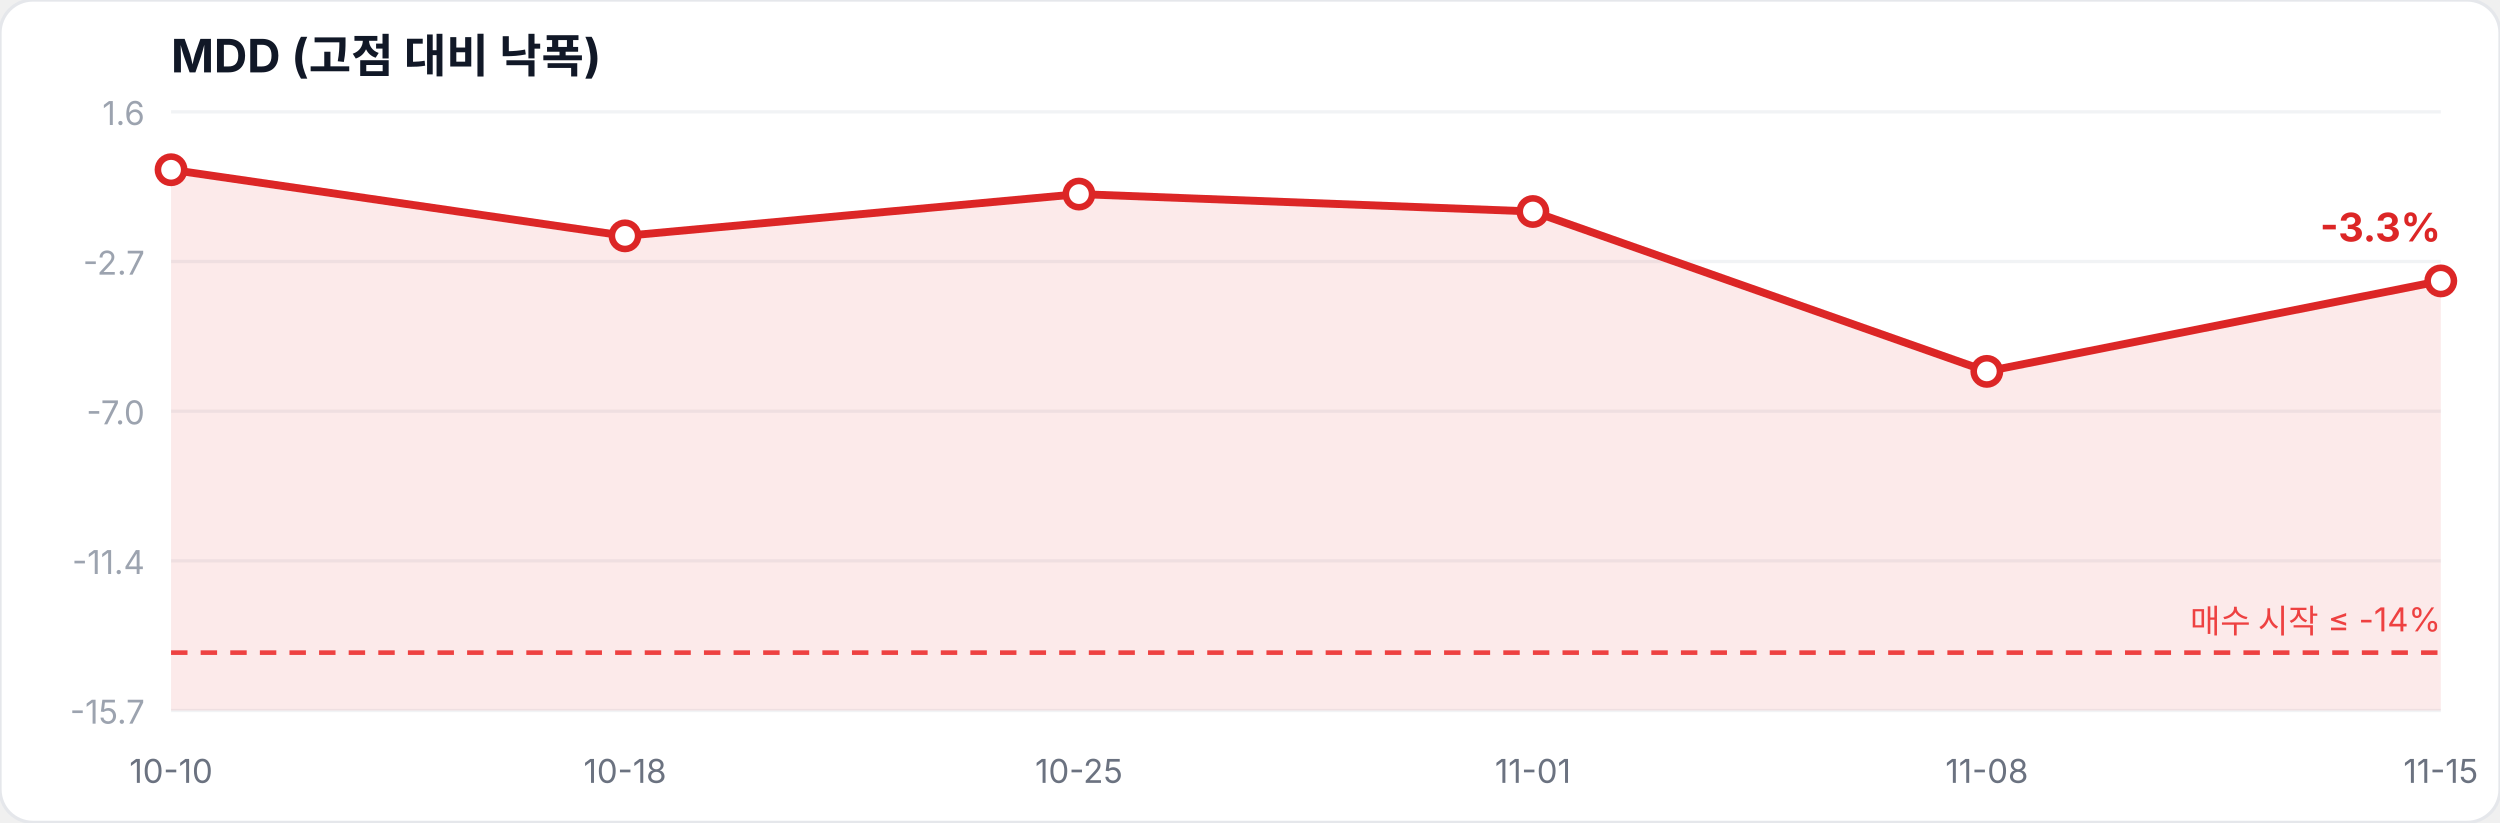
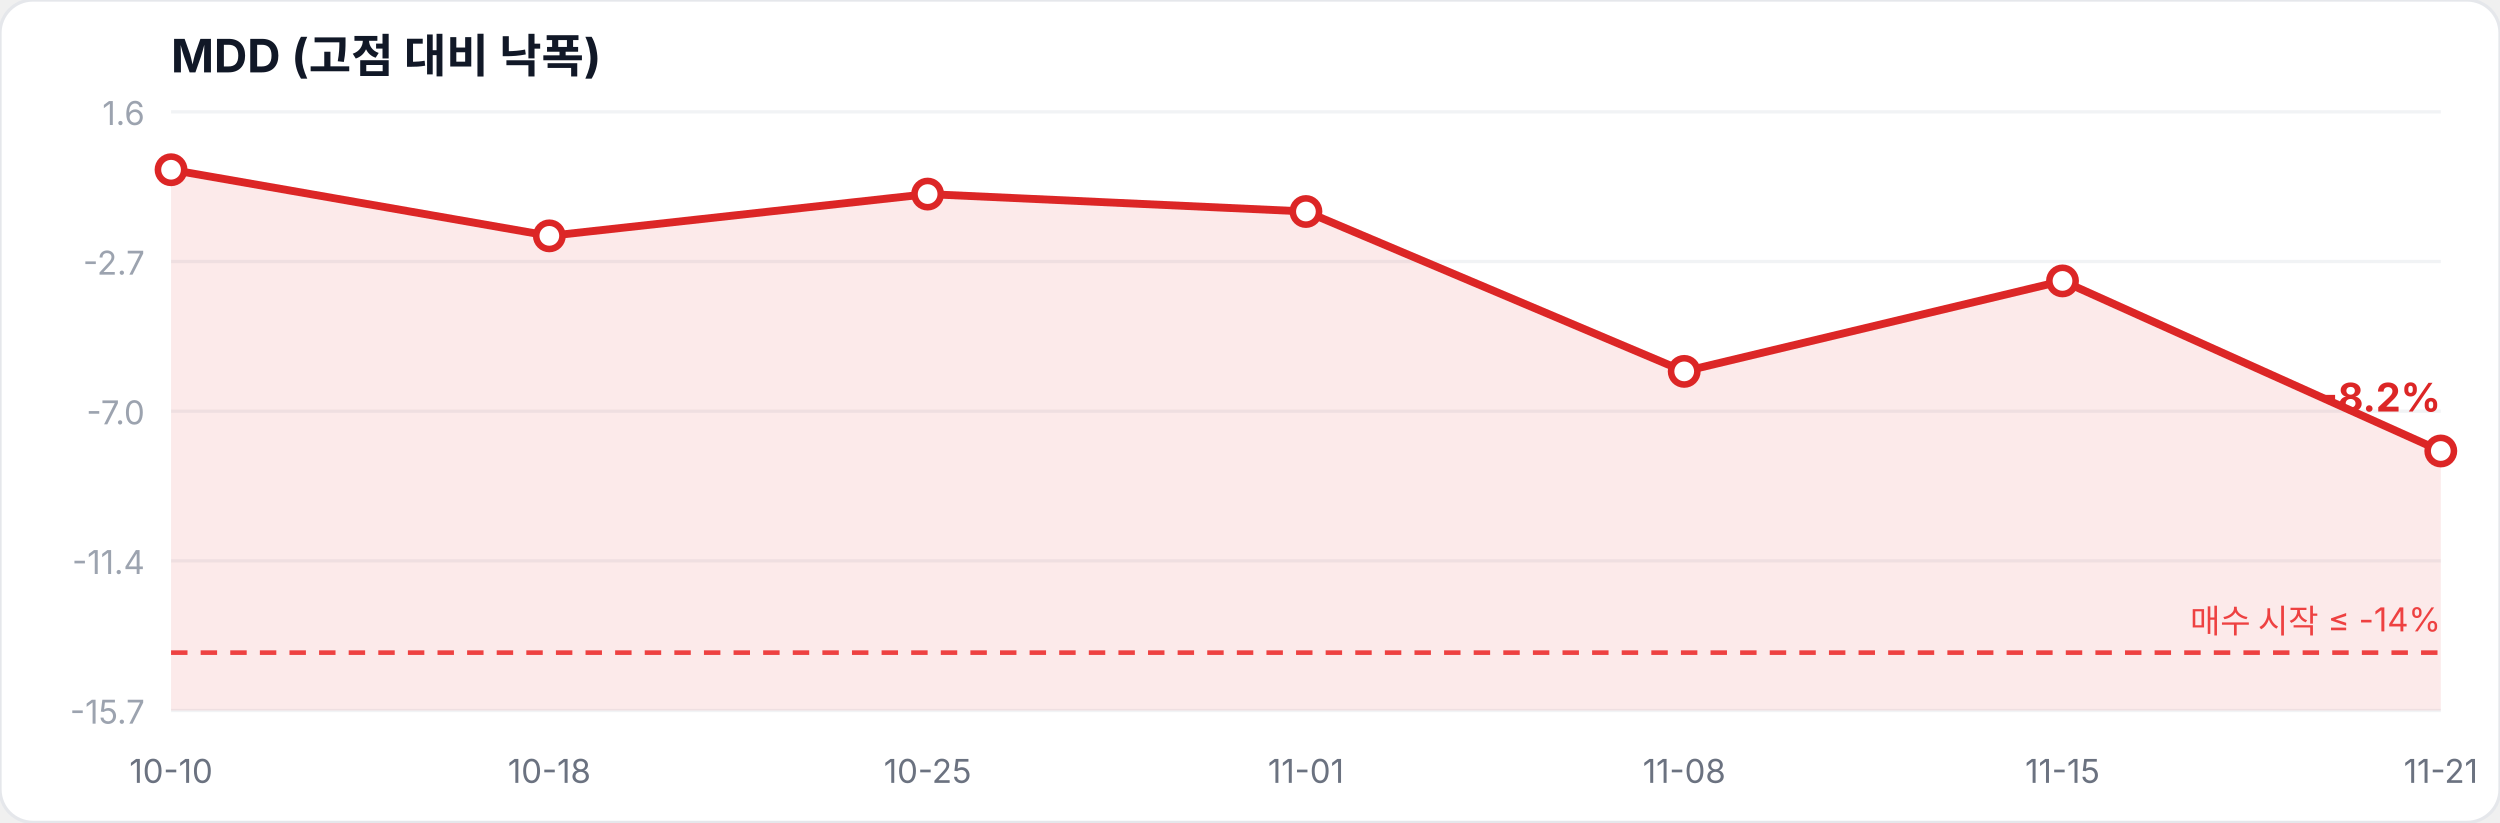
<svg xmlns="http://www.w3.org/2000/svg" viewBox="0 0 760 250" width="100%" role="img" aria-label="MDD (고점 대비 낙폭)" style="max-width:100%;height:auto;font-family:-apple-system,BlinkMacSystemFont,'Segoe UI',sans-serif">
  <rect x="0" y="0" width="760" height="250" rx="10" fill="#ffffff" stroke="#e5e7eb" />
  <text x="52" y="22" font-size="14" font-weight="700" fill="#111827">MDD (고점 대비 낙폭)</text>
  <line x1="52" y1="216.0" x2="742" y2="216.0" stroke="#f1f3f5" />
  <text x="44" y="220.0" font-size="10" fill="#9ca3af" text-anchor="end">-15.7</text>
  <line x1="52" y1="170.5" x2="742" y2="170.5" stroke="#f1f3f5" />
  <text x="44" y="174.5" font-size="10" fill="#9ca3af" text-anchor="end">-11.4</text>
  <line x1="52" y1="125.0" x2="742" y2="125.0" stroke="#f1f3f5" />
  <text x="44" y="129.0" font-size="10" fill="#9ca3af" text-anchor="end">-7.0</text>
  <line x1="52" y1="79.5" x2="742" y2="79.5" stroke="#f1f3f5" />
  <text x="44" y="83.5" font-size="10" fill="#9ca3af" text-anchor="end">-2.7</text>
  <line x1="52" y1="34.0" x2="742" y2="34.0" stroke="#f1f3f5" />
  <text x="44" y="38.0" font-size="10" fill="#9ca3af" text-anchor="end">1.6</text>
  <line x1="52" y1="198.4" x2="742" y2="198.4" stroke="#ef4444" stroke-width="1.4" stroke-dasharray="5 4" />
  <text x="742" y="192.4" font-size="10" fill="#ef4444" text-anchor="end">매수 시작 ≤ -14%</text>
-   <path d="M 52.0 216.0 L 52.0 51.6 L 190.0 71.7 L 328.0 59.0 L 466.0 64.3 L 604.0 112.9 L 742.0 85.4 L 742.0 216.0 Z" fill="#dc2626" opacity="0.10" />
-   <polyline points="52.0,51.6 190.0,71.7 328.0,59.0 466.0,64.3 604.0,112.9 742.0,85.4" fill="none" stroke="#dc2626" stroke-width="2.4" stroke-linejoin="round" stroke-linecap="round" />
+   <path d="M 52.0 216.0 L 52.0 51.6 L 167.0 71.7 L 282.0 59.0 L 397.0 64.3 L 512.0 112.9 L 627.0 85.4 L 742.0 137.1 L 742.0 216.0 Z" fill="#dc2626" opacity="0.10" />
+   <polyline points="52.0,51.6 167.0,71.7 282.0,59.0 397.0,64.3 512.0,112.9 627.0,85.4 742.0,137.1" fill="none" stroke="#dc2626" stroke-width="2.4" stroke-linejoin="round" stroke-linecap="round" />
  <circle cx="52.0" cy="51.6" r="4" fill="#fff" stroke="#dc2626" stroke-width="2" />
-   <circle cx="190.0" cy="71.7" r="4" fill="#fff" stroke="#dc2626" stroke-width="2" />
-   <circle cx="328.0" cy="59.0" r="4" fill="#fff" stroke="#dc2626" stroke-width="2" />
-   <circle cx="466.0" cy="64.3" r="4" fill="#fff" stroke="#dc2626" stroke-width="2" />
-   <circle cx="604.0" cy="112.9" r="4" fill="#fff" stroke="#dc2626" stroke-width="2" />
-   <circle cx="742.0" cy="85.4" r="4" fill="#fff" stroke="#dc2626" stroke-width="2" />
-   <text x="742.0" y="73.4" font-size="12" font-weight="700" fill="#dc2626" text-anchor="end">-3.3%</text>
+   <circle cx="167.0" cy="71.7" r="4" fill="#fff" stroke="#dc2626" stroke-width="2" />
+   <circle cx="282.0" cy="59.0" r="4" fill="#fff" stroke="#dc2626" stroke-width="2" />
+   <circle cx="397.0" cy="64.3" r="4" fill="#fff" stroke="#dc2626" stroke-width="2" />
+   <circle cx="512.0" cy="112.9" r="4" fill="#fff" stroke="#dc2626" stroke-width="2" />
+   <circle cx="627.0" cy="85.4" r="4" fill="#fff" stroke="#dc2626" stroke-width="2" />
+   <circle cx="742.0" cy="137.1" r="4" fill="#fff" stroke="#dc2626" stroke-width="2" />
+   <text x="742.0" y="125.1" font-size="12" font-weight="700" fill="#dc2626" text-anchor="end">-8.2%</text>
  <text x="52.0" y="238" font-size="10" fill="#6b7280" text-anchor="middle">10-10</text>
-   <text x="190.0" y="238" font-size="10" fill="#6b7280" text-anchor="middle">10-18</text>
-   <text x="328.0" y="238" font-size="10" fill="#6b7280" text-anchor="middle">10-25</text>
-   <text x="466.0" y="238" font-size="10" fill="#6b7280" text-anchor="middle">11-01</text>
-   <text x="604.0" y="238" font-size="10" fill="#6b7280" text-anchor="middle">11-08</text>
-   <text x="742.0" y="238" font-size="10" fill="#6b7280" text-anchor="middle">11-15</text>
+   <text x="167.0" y="238" font-size="10" fill="#6b7280" text-anchor="middle">10-18</text>
+   <text x="282.0" y="238" font-size="10" fill="#6b7280" text-anchor="middle">10-25</text>
+   <text x="397.0" y="238" font-size="10" fill="#6b7280" text-anchor="middle">11-01</text>
+   <text x="512.0" y="238" font-size="10" fill="#6b7280" text-anchor="middle">11-08</text>
+   <text x="627.0" y="238" font-size="10" fill="#6b7280" text-anchor="middle">11-15</text>
+   <text x="742.0" y="238" font-size="10" fill="#6b7280" text-anchor="middle">11-21</text>
</svg>
